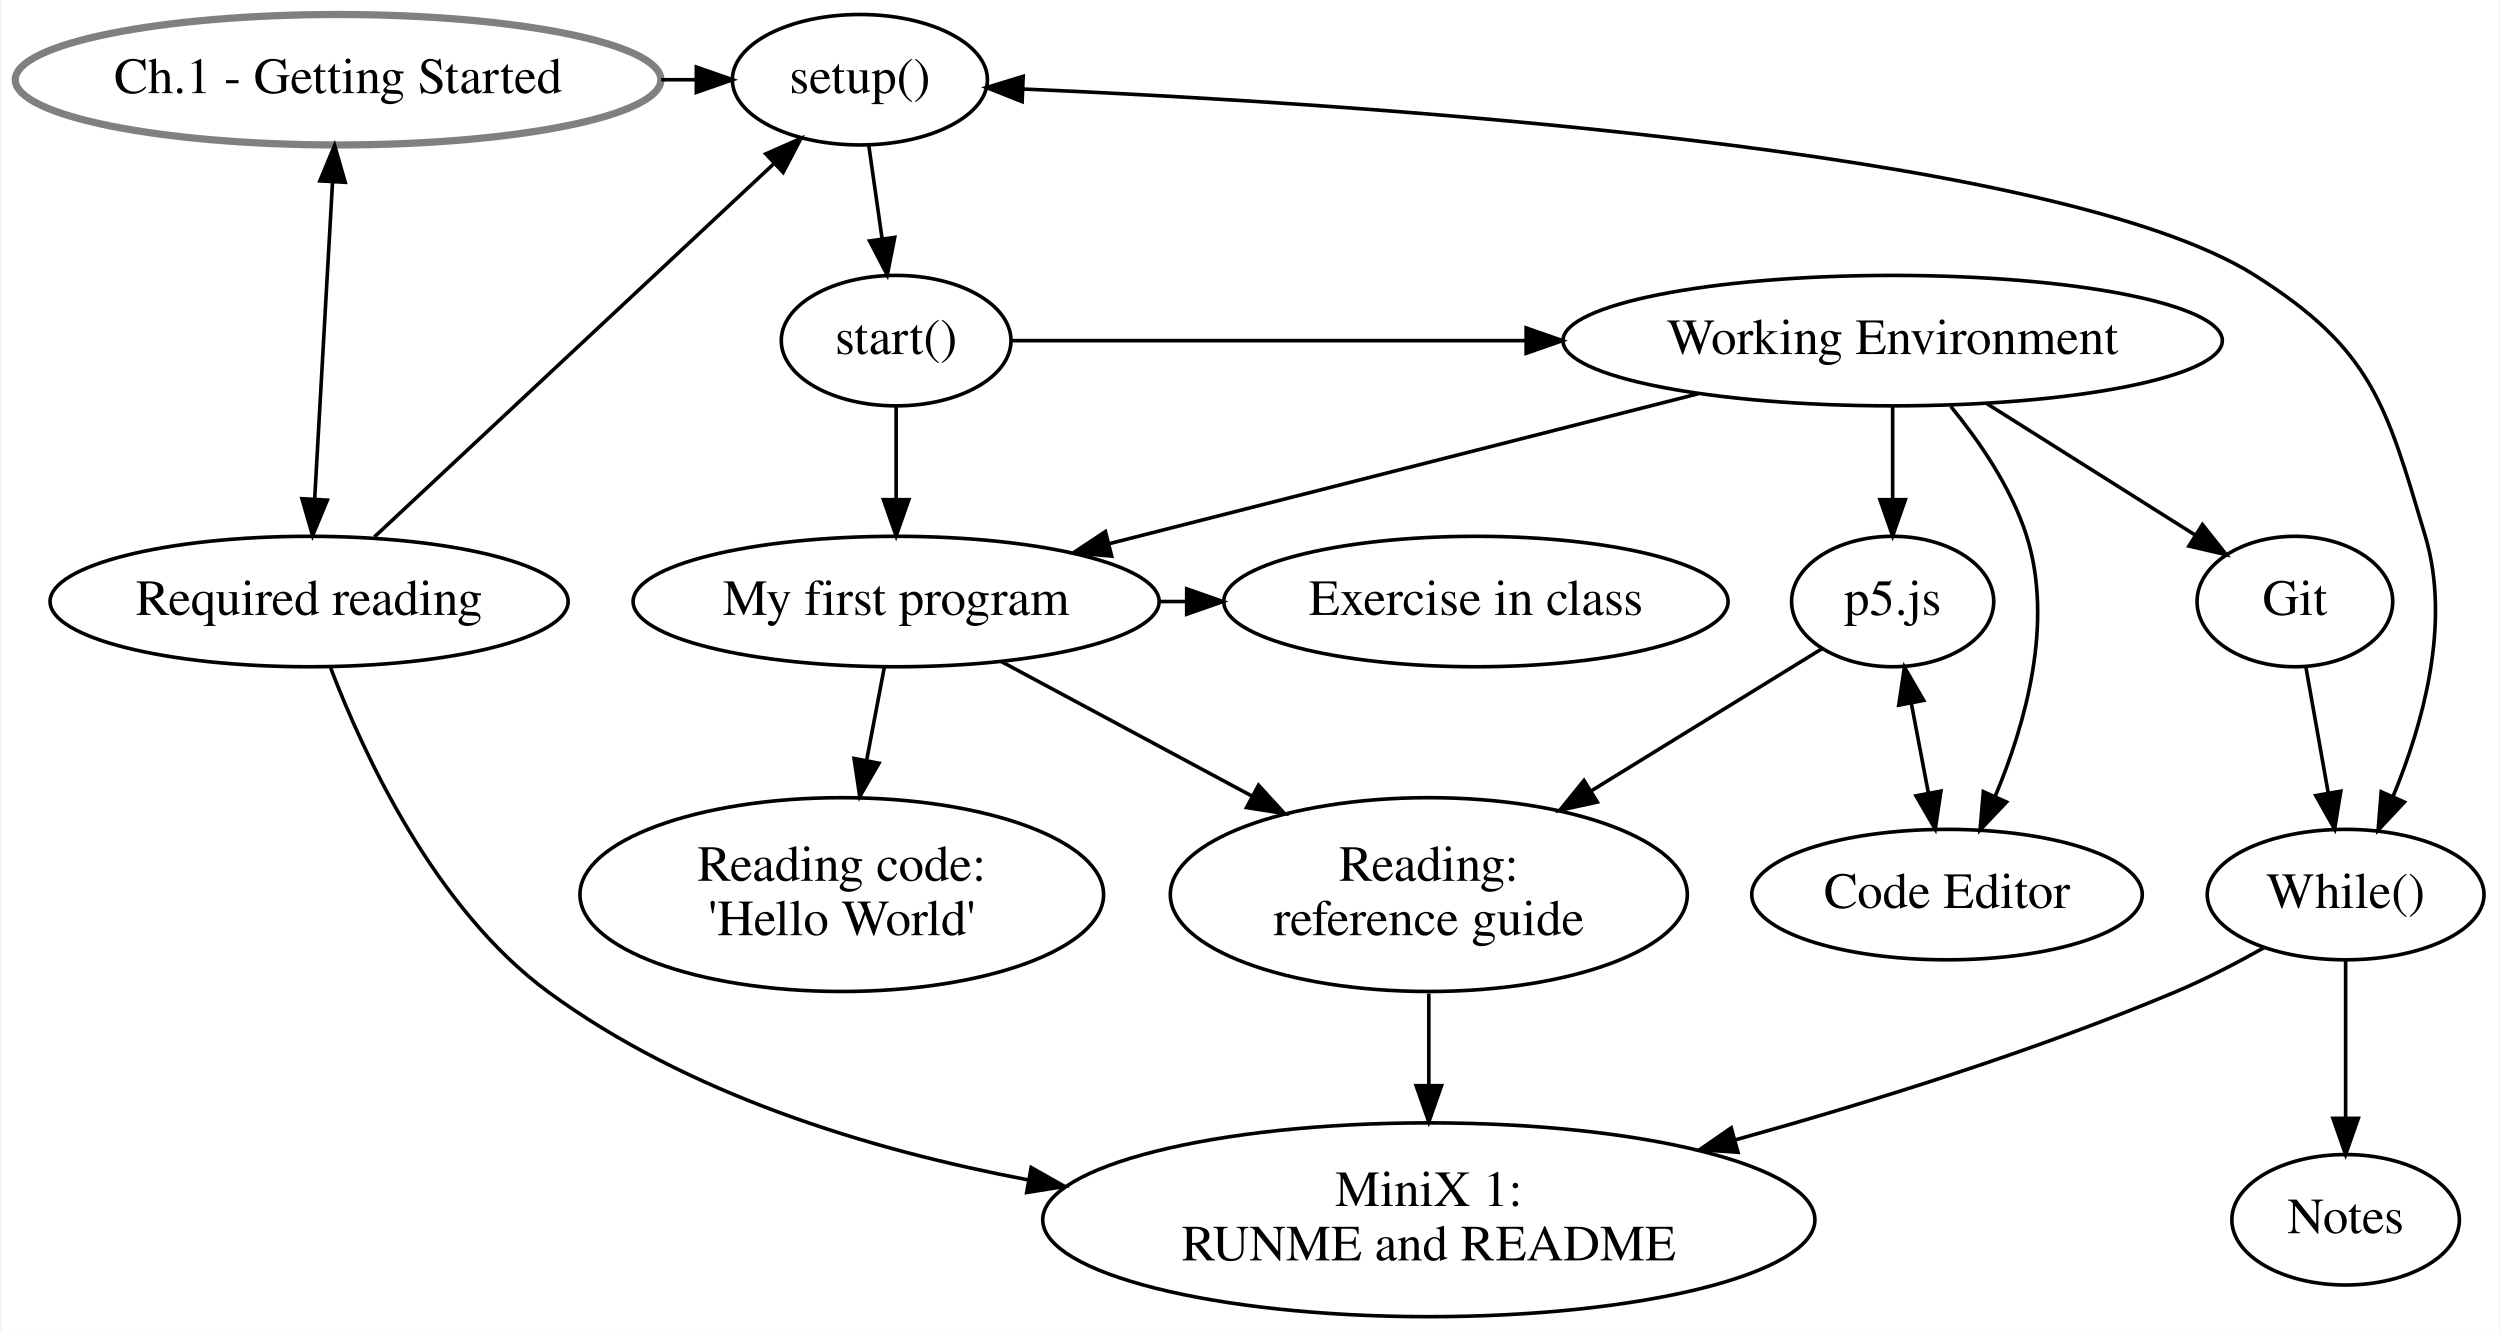
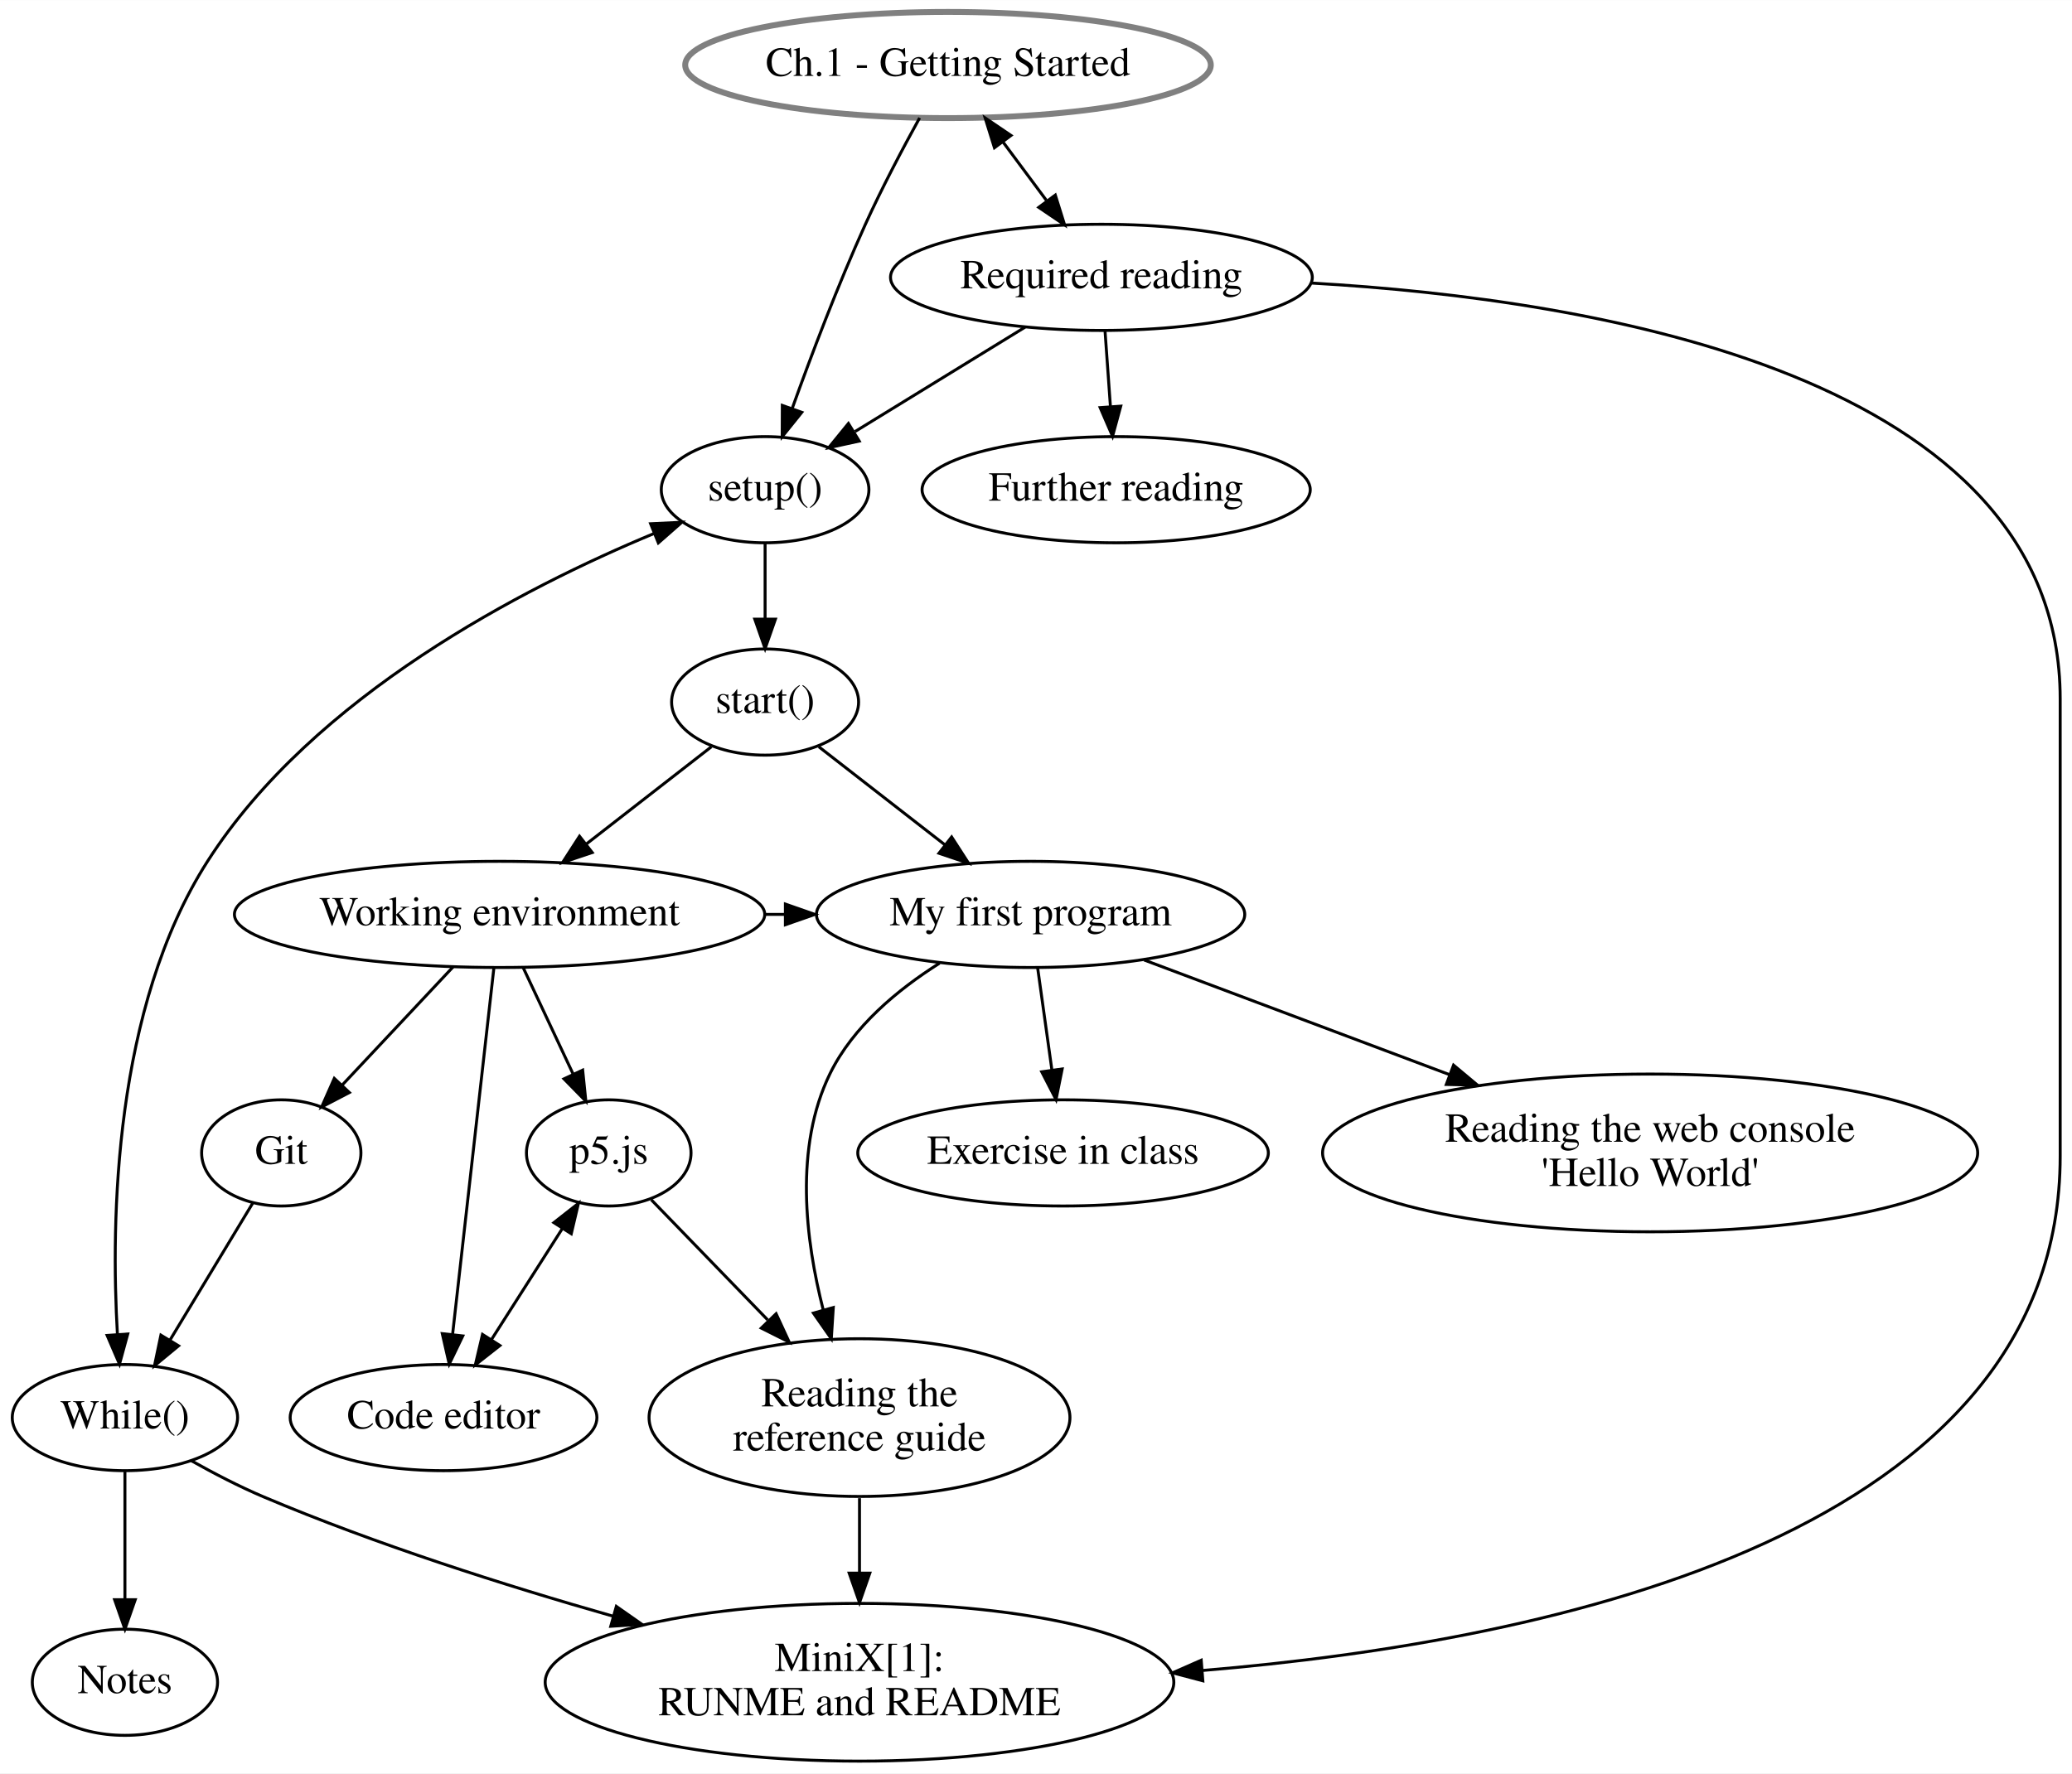
- <svg xmlns="http://www.w3.org/2000/svg" width="689pt" height="367pt" viewBox="0.00 0.00 689.39 367.48">
-   <g id="graph0" class="graph" transform="scale(1 1) rotate(0) translate(4 363.48)">
-     <polygon fill="white" stroke="none" points="-4,4 -4,-363.48 685.389,-363.48 685.389,4 -4,4" />
+ <svg xmlns="http://www.w3.org/2000/svg" width="702pt" height="601pt" viewBox="0.00 0.00 702.35 601.22">
+   <g id="graph0" class="graph" transform="scale(1 1) rotate(0) translate(4 597.22)">
+     <polygon fill="white" stroke="none" points="-4,4 -4,-597.22 698.347,-597.22 698.347,4 -4,4" />
    <g id="node1" class="node">
-       <ellipse fill="none" stroke="grey" stroke-width="2" cx="89.042" cy="-341.48" rx="89.084" ry="18" />
-       <text text-anchor="middle" x="89.042" y="-337.78" font-family="Times,serif" font-size="14.00">Ch.1 - Getting Started</text>
+       <ellipse fill="none" stroke="grey" stroke-width="2" cx="317.347" cy="-575.22" rx="89.084" ry="18" />
+       <text text-anchor="middle" x="317.347" y="-571.52" font-family="Times,serif" font-size="14.00">Ch.1 - Getting Started</text>
    </g>
    <g id="node2" class="node">
-       <ellipse fill="none" stroke="black" cx="233.042" cy="-341.48" rx="35.194" ry="18" />
-       <text text-anchor="middle" x="233.042" y="-337.78" font-family="Times,serif" font-size="14.00">setup()</text>
+       <ellipse fill="none" stroke="black" cx="255.347" cy="-431.22" rx="35.194" ry="18" />
+       <text text-anchor="middle" x="255.347" y="-427.52" font-family="Times,serif" font-size="14.00">setup()</text>
    </g>
    <g id="edge1" class="edge">
-       <path fill="none" stroke="black" d="M178.198,-341.48C181.381,-341.48 184.563,-341.48 187.745,-341.48" />
-       <polygon fill="black" stroke="black" points="187.908,-344.98 197.908,-341.48 187.908,-337.98 187.908,-344.98" />
+       <path fill="none" stroke="black" d="M307.733,-557.297C302.064,-547.017 294.931,-533.543 289.347,-521.22 280.001,-500.596 270.928,-476.58 264.508,-458.696" />
+       <polygon fill="black" stroke="black" points="267.782,-457.456 261.142,-449.201 261.185,-459.795 267.782,-457.456" />
    </g>
    <g id="node14" class="node">
-       <ellipse fill="none" stroke="black" cx="81.042" cy="-197.48" rx="71.487" ry="18" />
-       <text text-anchor="middle" x="81.042" y="-193.78" font-family="Times,serif" font-size="14.00">Required reading</text>
+       <ellipse fill="none" stroke="black" cx="369.347" cy="-503.22" rx="71.487" ry="18" />
+       <text text-anchor="middle" x="369.347" y="-499.52" font-family="Times,serif" font-size="14.00">Required reading</text>
    </g>
    <g id="edge4" class="edge">
-       <path fill="none" stroke="black" d="M87.503,-313.159C86.09,-288.079 84.007,-251.107 82.591,-225.973" />
-       <polygon fill="black" stroke="black" points="84.02,-313.564 88.077,-323.352 91.009,-313.171 84.02,-313.564" />
-       <polygon fill="black" stroke="black" points="86.067,-225.457 82.01,-215.669 79.079,-225.851 86.067,-225.457" />
+       <path fill="none" stroke="black" d="M336.021,-549.081C340.784,-542.669 345.905,-535.777 350.668,-529.365" />
+       <polygon fill="black" stroke="black" points="333.088,-547.161 329.934,-557.275 338.707,-551.335 333.088,-547.161" />
+       <polygon fill="black" stroke="black" points="353.721,-531.124 356.875,-521.009 348.102,-526.95 353.721,-531.124" />
    </g>
    <g id="node3" class="node">
-       <ellipse fill="none" stroke="black" cx="243.042" cy="-269.48" rx="31.695" ry="18" />
-       <text text-anchor="middle" x="243.042" y="-265.78" font-family="Times,serif" font-size="14.00">start()</text>
+       <ellipse fill="none" stroke="black" cx="255.347" cy="-359.22" rx="31.695" ry="18" />
+       <text text-anchor="middle" x="255.347" y="-355.52" font-family="Times,serif" font-size="14.00">start()</text>
    </g>
    <g id="edge2" class="edge">
-       <path fill="none" stroke="black" d="M235.514,-323.177C236.616,-315.463 237.94,-306.193 239.169,-297.593" />
-       <polygon fill="black" stroke="black" points="242.649,-297.979 240.599,-287.585 235.72,-296.989 242.649,-297.979" />
+       <path fill="none" stroke="black" d="M255.347,-412.917C255.347,-405.203 255.347,-395.933 255.347,-387.333" />
+       <polygon fill="black" stroke="black" points="258.847,-387.325 255.347,-377.325 251.847,-387.325 258.847,-387.325" />
    </g>
    <g id="node12" class="node">
-       <ellipse fill="none" stroke="black" cx="643.042" cy="-116.61" rx="38.194" ry="18" />
-       <text text-anchor="middle" x="643.042" y="-112.91" font-family="Times,serif" font-size="14.00">While()</text>
+       <ellipse fill="none" stroke="black" cx="38.347" cy="-116.61" rx="38.194" ry="18" />
+       <text text-anchor="middle" x="38.347" y="-112.91" font-family="Times,serif" font-size="14.00">While()</text>
    </g>
    <g id="edge12" class="edge">
-       <path fill="none" stroke="black" d="M278.039,-338.913C367.16,-335.072 562.324,-322.774 618.042,-287.48 650.325,-267.031 654.145,-252.108 665.042,-215.48 672.179,-191.49 664.369,-163.59 656.145,-143.732" />
-       <polygon fill="black" stroke="black" points="277.813,-335.419 267.967,-339.33 278.103,-342.413 277.813,-335.419" />
-       <polygon fill="black" stroke="black" points="659.265,-142.134 652.011,-134.413 652.867,-144.973 659.265,-142.134" />
+       <path fill="none" stroke="black" d="M217.631,-416.345C173.623,-398.052 102.311,-361.449 66.347,-305.22 34.556,-255.518 33.548,-183.498 35.807,-144.739" />
+       <polygon fill="black" stroke="black" points="216.538,-419.678 227.12,-420.182 219.162,-413.189 216.538,-419.678" />
+       <polygon fill="black" stroke="black" points="39.301,-144.956 36.508,-134.736 32.318,-144.467 39.301,-144.956" />
    </g>
    <g id="node4" class="node">
-       <ellipse fill="none" stroke="black" cx="518.042" cy="-269.48" rx="90.984" ry="18" />
-       <text text-anchor="middle" x="518.042" y="-265.78" font-family="Times,serif" font-size="14.00">Working Environment</text>
+       <ellipse fill="none" stroke="black" cx="165.347" cy="-287.22" rx="89.885" ry="18" />
+       <text text-anchor="middle" x="165.347" y="-283.52" font-family="Times,serif" font-size="14.00">Working environment</text>
    </g>
    <g id="edge3" class="edge">
-       <path fill="none" stroke="black" d="M275,-269.48C322.271,-269.48 369.543,-269.48 416.814,-269.48" />
-       <polygon fill="black" stroke="black" points="416.901,-272.98 426.901,-269.48 416.901,-265.98 416.901,-272.98" />
+       <path fill="none" stroke="black" d="M237.134,-344.055C224.94,-334.571 208.62,-321.877 194.621,-310.99" />
+       <polygon fill="black" stroke="black" points="196.739,-308.203 186.697,-304.826 192.441,-313.728 196.739,-308.203" />
    </g>
    <g id="node7" class="node">
-       <ellipse fill="none" stroke="black" cx="243.042" cy="-197.48" rx="72.588" ry="18" />
-       <text text-anchor="middle" x="243.042" y="-193.78" font-family="Times,serif" font-size="14.00">My first program</text>
+       <ellipse fill="none" stroke="black" cx="345.347" cy="-287.22" rx="72.588" ry="18" />
+       <text text-anchor="middle" x="345.347" y="-283.52" font-family="Times,serif" font-size="14.00">My first program</text>
    </g>
    <g id="edge8" class="edge">
-       <path fill="none" stroke="black" d="M243.042,-251.177C243.042,-243.463 243.042,-234.193 243.042,-225.593" />
-       <polygon fill="black" stroke="black" points="246.542,-225.585 243.042,-215.585 239.542,-225.585 246.542,-225.585" />
+       <path fill="none" stroke="black" d="M273.559,-344.055C285.839,-334.504 302.304,-321.698 316.367,-310.76" />
+       <polygon fill="black" stroke="black" points="318.575,-313.476 324.32,-304.574 314.278,-307.951 318.575,-313.476" />
    </g>
    <g id="node5" class="node">
-       <ellipse fill="none" stroke="black" cx="518.042" cy="-197.48" rx="27.895" ry="18" />
-       <text text-anchor="middle" x="518.042" y="-193.78" font-family="Times,serif" font-size="14.00">p5.js</text>
+       <ellipse fill="none" stroke="black" cx="202.347" cy="-206.35" rx="27.895" ry="18" />
+       <text text-anchor="middle" x="202.347" y="-202.65" font-family="Times,serif" font-size="14.00">p5.js</text>
    </g>
    <g id="edge5" class="edge">
-       <path fill="none" stroke="black" d="M518.042,-251.177C518.042,-243.463 518.042,-234.193 518.042,-225.593" />
-       <polygon fill="black" stroke="black" points="521.542,-225.585 518.042,-215.585 514.542,-225.585 521.542,-225.585" />
+       <path fill="none" stroke="black" d="M173.375,-269.107C178.29,-258.63 184.675,-245.019 190.2,-233.242" />
+       <polygon fill="black" stroke="black" points="193.509,-234.43 194.587,-223.89 187.172,-231.457 193.509,-234.43" />
    </g>
    <g id="node6" class="node">
-       <ellipse fill="none" stroke="black" cx="533.042" cy="-116.61" rx="53.891" ry="18" />
-       <text text-anchor="middle" x="533.042" y="-112.91" font-family="Times,serif" font-size="14.00">Code Editor</text>
+       <ellipse fill="none" stroke="black" cx="146.347" cy="-116.61" rx="51.991" ry="18" />
+       <text text-anchor="middle" x="146.347" y="-112.91" font-family="Times,serif" font-size="14.00">Code editor</text>
    </g>
    <g id="edge6" class="edge">
-       <path fill="none" stroke="black" d="M534.079,-251.326C542.056,-241.604 550.867,-228.754 555.042,-215.48 562.552,-191.604 554.696,-163.69 546.36,-143.798" />
-       <polygon fill="black" stroke="black" points="549.456,-142.148 542.166,-134.46 543.07,-145.016 549.456,-142.148" />
+       <path fill="none" stroke="black" d="M163.42,-269.125C160.12,-239.838 153.359,-179.843 149.407,-144.773" />
+       <polygon fill="black" stroke="black" points="152.876,-144.296 148.278,-134.751 145.92,-145.08 152.876,-144.296" />
    </g>
    <g id="edge20" class="edge">
-       <path fill="none" stroke="black" d="M464.367,-254.817C417.669,-242.931 350.114,-225.735 301.94,-213.472" />
-       <polygon fill="black" stroke="black" points="302.523,-210.009 291.969,-210.934 300.796,-216.793 302.523,-210.009" />
+       <path fill="none" stroke="black" d="M255.347,-287.22C257.632,-287.22 259.917,-287.22 262.202,-287.22" />
+       <polygon fill="black" stroke="black" points="262.222,-290.72 272.222,-287.22 262.222,-283.72 262.222,-290.72" />
    </g>
    <g id="node11" class="node">
-       <ellipse fill="none" stroke="black" cx="629.042" cy="-197.48" rx="27" ry="18" />
-       <text text-anchor="middle" x="629.042" y="-193.78" font-family="Times,serif" font-size="14.00">Git</text>
+       <ellipse fill="none" stroke="black" cx="91.347" cy="-206.35" rx="27" ry="18" />
+       <text text-anchor="middle" x="91.347" y="-202.65" font-family="Times,serif" font-size="14.00">Git</text>
    </g>
    <g id="edge7" class="edge">
-       <path fill="none" stroke="black" d="M544.067,-252.068C561.31,-241.194 583.9,-226.948 601.455,-215.878" />
-       <polygon fill="black" stroke="black" points="603.529,-218.708 610.12,-210.413 599.795,-212.787 603.529,-218.708" />
+       <path fill="none" stroke="black" d="M149.653,-269.494C138.691,-257.811 123.945,-242.094 112.025,-229.389" />
+       <polygon fill="black" stroke="black" points="114.422,-226.829 105.027,-221.931 109.317,-231.619 114.422,-226.829" />
    </g>
    <g id="edge19" class="edge">
-       <path fill="none" stroke="black" d="M523.198,-169.37C524.719,-161.373 526.383,-152.624 527.903,-144.633" />
-       <polygon fill="black" stroke="black" points="519.727,-168.889 521.297,-179.367 526.604,-170.197 519.727,-168.889" />
-       <polygon fill="black" stroke="black" points="531.364,-145.168 529.794,-134.69 524.487,-143.86 531.364,-145.168" />
+       <path fill="none" stroke="black" d="M186.567,-180.627C179.074,-168.888 170.129,-154.873 162.58,-143.044" />
+       <polygon fill="black" stroke="black" points="183.745,-182.711 192.075,-189.257 189.646,-178.945 183.745,-182.711" />
+       <polygon fill="black" stroke="black" points="165.456,-141.045 157.125,-134.498 159.555,-144.811 165.456,-141.045" />
    </g>
    <g id="node10" class="node">
-       <ellipse fill="none" stroke="black" cx="390.042" cy="-116.61" rx="71.336" ry="26.741" />
-       <text text-anchor="middle" x="390.042" y="-120.41" font-family="Times,serif" font-size="14.00">Reading: </text>
-       <text text-anchor="middle" x="390.042" y="-105.41" font-family="Times,serif" font-size="14.00">reference guide</text>
+       <ellipse fill="none" stroke="black" cx="287.347" cy="-116.61" rx="71.336" ry="26.741" />
+       <text text-anchor="middle" x="287.347" y="-120.41" font-family="Times,serif" font-size="14.00">Reading the </text>
+       <text text-anchor="middle" x="287.347" y="-105.41" font-family="Times,serif" font-size="14.00">reference guide</text>
    </g>
    <g id="edge21" class="edge">
-       <path fill="none" stroke="black" d="M498.602,-184.502C481.759,-174.124 456.744,-158.71 434.97,-145.294" />
-       <polygon fill="black" stroke="black" points="436.534,-142.146 426.185,-139.88 432.862,-148.106 436.534,-142.146" />
+       <path fill="none" stroke="black" d="M216.766,-190.466C227.556,-179.328 242.718,-163.678 256.224,-149.736" />
+       <polygon fill="black" stroke="black" points="259.075,-151.823 263.519,-142.206 254.047,-146.953 259.075,-151.823" />
    </g>
    <g id="node8" class="node">
-       <ellipse fill="none" stroke="black" cx="403.042" cy="-197.48" rx="69.588" ry="18" />
-       <text text-anchor="middle" x="403.042" y="-193.78" font-family="Times,serif" font-size="14.00">Exercise in class</text>
+       <ellipse fill="none" stroke="black" cx="356.347" cy="-206.35" rx="69.588" ry="18" />
+       <text text-anchor="middle" x="356.347" y="-202.65" font-family="Times,serif" font-size="14.00">Exercise in class</text>
    </g>
    <g id="edge9" class="edge">
-       <path fill="none" stroke="black" d="M315.855,-197.48C318.297,-197.48 320.74,-197.48 323.182,-197.48" />
-       <polygon fill="black" stroke="black" points="323.224,-200.98 333.224,-197.48 323.224,-193.98 323.224,-200.98" />
+       <path fill="none" stroke="black" d="M347.733,-269.107C349.146,-258.978 350.967,-245.92 352.571,-234.422" />
+       <polygon fill="black" stroke="black" points="356.049,-234.818 353.964,-224.431 349.117,-233.851 356.049,-234.818" />
    </g>
    <g id="node9" class="node">
-       <ellipse fill="none" stroke="black" cx="228.042" cy="-116.61" rx="72.25" ry="26.741" />
-       <text text-anchor="middle" x="228.042" y="-120.41" font-family="Times,serif" font-size="14.00">Reading code:  </text>
-       <text text-anchor="middle" x="228.042" y="-105.41" font-family="Times,serif" font-size="14.00">'Hello World'</text>
+       <ellipse fill="none" stroke="black" cx="555.347" cy="-206.35" rx="111.032" ry="26.741" />
+       <text text-anchor="middle" x="555.347" y="-210.15" font-family="Times,serif" font-size="14.00">Reading the web console </text>
+       <text text-anchor="middle" x="555.347" y="-195.15" font-family="Times,serif" font-size="14.00">'Hello World'</text>
    </g>
    <g id="edge10" class="edge">
-       <path fill="none" stroke="black" d="M239.787,-179.367C238.347,-171.796 236.596,-162.588 234.89,-153.619" />
-       <polygon fill="black" stroke="black" points="238.31,-152.863 233.003,-143.693 231.433,-154.171 238.31,-152.863" />
+       <path fill="none" stroke="black" d="M383.864,-271.754C412.762,-260.901 453.074,-245.761 487.352,-232.887" />
+       <polygon fill="black" stroke="black" points="488.715,-236.114 496.846,-229.322 486.253,-229.561 488.715,-236.114" />
    </g>
    <g id="edge11" class="edge">
-       <path fill="none" stroke="black" d="M272.085,-180.898C291.807,-170.316 318.37,-156.064 341.296,-143.764" />
-       <polygon fill="black" stroke="black" points="343.052,-146.794 350.209,-138.982 339.742,-140.626 343.052,-146.794" />
+       <path fill="none" stroke="black" d="M314.483,-270.681C300.407,-261.802 285.164,-249.225 277.347,-233.22 265.2,-208.353 268.969,-176.883 275.07,-153.057" />
+       <polygon fill="black" stroke="black" points="278.461,-153.929 277.789,-143.356 271.72,-152.041 278.461,-153.929" />
    </g>
    <g id="node13" class="node">
-       <ellipse fill="none" stroke="black" cx="390.042" cy="-26.87" rx="106.547" ry="26.741" />
-       <text text-anchor="middle" x="390.042" y="-30.67" font-family="Times,serif" font-size="14.00">MiniX 1: </text>
-       <text text-anchor="middle" x="390.042" y="-15.67" font-family="Times,serif" font-size="14.00">RUNME and README</text>
+       <ellipse fill="none" stroke="black" cx="287.347" cy="-26.87" rx="106.547" ry="26.741" />
+       <text text-anchor="middle" x="287.347" y="-30.67" font-family="Times,serif" font-size="14.00">MiniX[1]: </text>
+       <text text-anchor="middle" x="287.347" y="-15.67" font-family="Times,serif" font-size="14.00">RUNME and README</text>
    </g>
    <g id="edge18" class="edge">
-       <path fill="none" stroke="black" d="M390.042,-89.285C390.042,-81.319 390.042,-72.427 390.042,-63.939" />
-       <polygon fill="black" stroke="black" points="393.542,-63.874 390.042,-53.874 386.542,-63.874 393.542,-63.874" />
+       <path fill="none" stroke="black" d="M287.347,-89.285C287.347,-81.319 287.347,-72.427 287.347,-63.939" />
+       <polygon fill="black" stroke="black" points="290.847,-63.874 287.347,-53.874 283.847,-63.874 290.847,-63.874" />
    </g>
    <g id="edge17" class="edge">
-       <path fill="none" stroke="black" d="M632.08,-179.367C633.878,-169.238 636.196,-156.18 638.237,-144.682" />
-       <polygon fill="black" stroke="black" points="641.709,-145.148 640.01,-134.69 634.816,-143.925 641.709,-145.148" />
+       <path fill="none" stroke="black" d="M81.626,-189.257C73.805,-176.311 62.673,-157.882 53.658,-142.957" />
+       <polygon fill="black" stroke="black" points="56.532,-140.947 48.366,-134.197 50.541,-144.566 56.532,-140.947" />
    </g>
    <g id="edge13" class="edge">
-       <path fill="none" stroke="black" d="M620.575,-101.982C612.957,-97.704 604.287,-93.201 596.042,-89.74 557.166,-73.419 512.51,-59.46 474.735,-48.953" />
-       <polygon fill="black" stroke="black" points="475.352,-45.493 464.782,-46.22 473.498,-52.243 475.352,-45.493" />
+       <path fill="none" stroke="black" d="M60.825,-102.008C68.443,-97.733 77.112,-93.224 85.347,-89.74 123.332,-73.671 166.923,-59.782 203.865,-49.257" />
+       <polygon fill="black" stroke="black" points="204.922,-52.595 213.6,-46.517 203.026,-45.857 204.922,-52.595" />
+     </g>
+     <g id="node16" class="node">
+       <ellipse fill="none" stroke="black" cx="38.347" cy="-26.87" rx="31.396" ry="18" />
+       <text text-anchor="middle" x="38.347" y="-23.17" font-family="Times,serif" font-size="14.00">Notes</text>
+     </g>
+     <g id="edge14" class="edge">
+       <path fill="none" stroke="black" d="M38.347,-98.275C38.347,-85.938 38.347,-69.117 38.347,-55.009" />
+       <polygon fill="black" stroke="black" points="41.847,-54.87 38.347,-44.87 34.847,-54.87 41.847,-54.87" />
+     </g>
+     <g id="edge16" class="edge">
+       <path fill="none" stroke="black" d="M343.478,-486.336C326.36,-475.825 303.838,-461.996 285.847,-450.949" />
+       <polygon fill="black" stroke="black" points="287.257,-447.708 276.904,-445.458 283.595,-453.673 287.257,-447.708" />
+     </g>
+     <g id="edge15" class="edge">
+       <path fill="none" stroke="black" d="M440.669,-501.277C536.338,-495.805 694.347,-470.13 694.347,-360.22 694.347,-360.22 694.347,-360.22 694.347,-205.35 694.347,-77.607 523.799,-40.877 403.505,-30.858" />
+       <polygon fill="black" stroke="black" points="403.726,-27.365 393.484,-30.075 403.181,-34.344 403.726,-27.365" />
    </g>
    <g id="node15" class="node">
-       <ellipse fill="none" stroke="black" cx="643.042" cy="-26.87" rx="31.396" ry="18" />
-       <text text-anchor="middle" x="643.042" y="-23.17" font-family="Times,serif" font-size="14.00">Notes</text>
+       <ellipse fill="none" stroke="black" cx="374.347" cy="-431.22" rx="65.789" ry="18" />
+       <text text-anchor="middle" x="374.347" y="-427.52" font-family="Times,serif" font-size="14.00">Further reading</text>
    </g>
-     <g id="edge14" class="edge">
-       <path fill="none" stroke="black" d="M643.042,-98.275C643.042,-85.938 643.042,-69.117 643.042,-55.009" />
-       <polygon fill="black" stroke="black" points="646.542,-54.87 643.042,-44.87 639.542,-54.87 646.542,-54.87" />
-     </g>
-     <g id="edge16" class="edge">
-       <path fill="none" stroke="black" d="M99.066,-215.318C126.462,-240.912 178.614,-289.633 209.142,-318.153" />
-       <polygon fill="black" stroke="black" points="207.079,-321.015 216.775,-325.284 211.857,-315.9 207.079,-321.015" />
-     </g>
-     <g id="edge15" class="edge">
-       <path fill="none" stroke="black" d="M86.982,-179.182C96.082,-155.328 115.778,-112.687 147.042,-89.74 185.298,-61.662 235.033,-46.278 279.535,-37.868" />
-       <polygon fill="black" stroke="black" points="280.309,-41.285 289.535,-36.077 279.075,-34.395 280.309,-41.285" />
+     <g id="edge22" class="edge">
+       <path fill="none" stroke="black" d="M370.583,-484.917C371.134,-477.203 371.796,-467.933 372.41,-459.333" />
+       <polygon fill="black" stroke="black" points="375.903,-459.549 373.125,-449.325 368.921,-459.05 375.903,-459.549" />
    </g>
  </g>
</svg>
